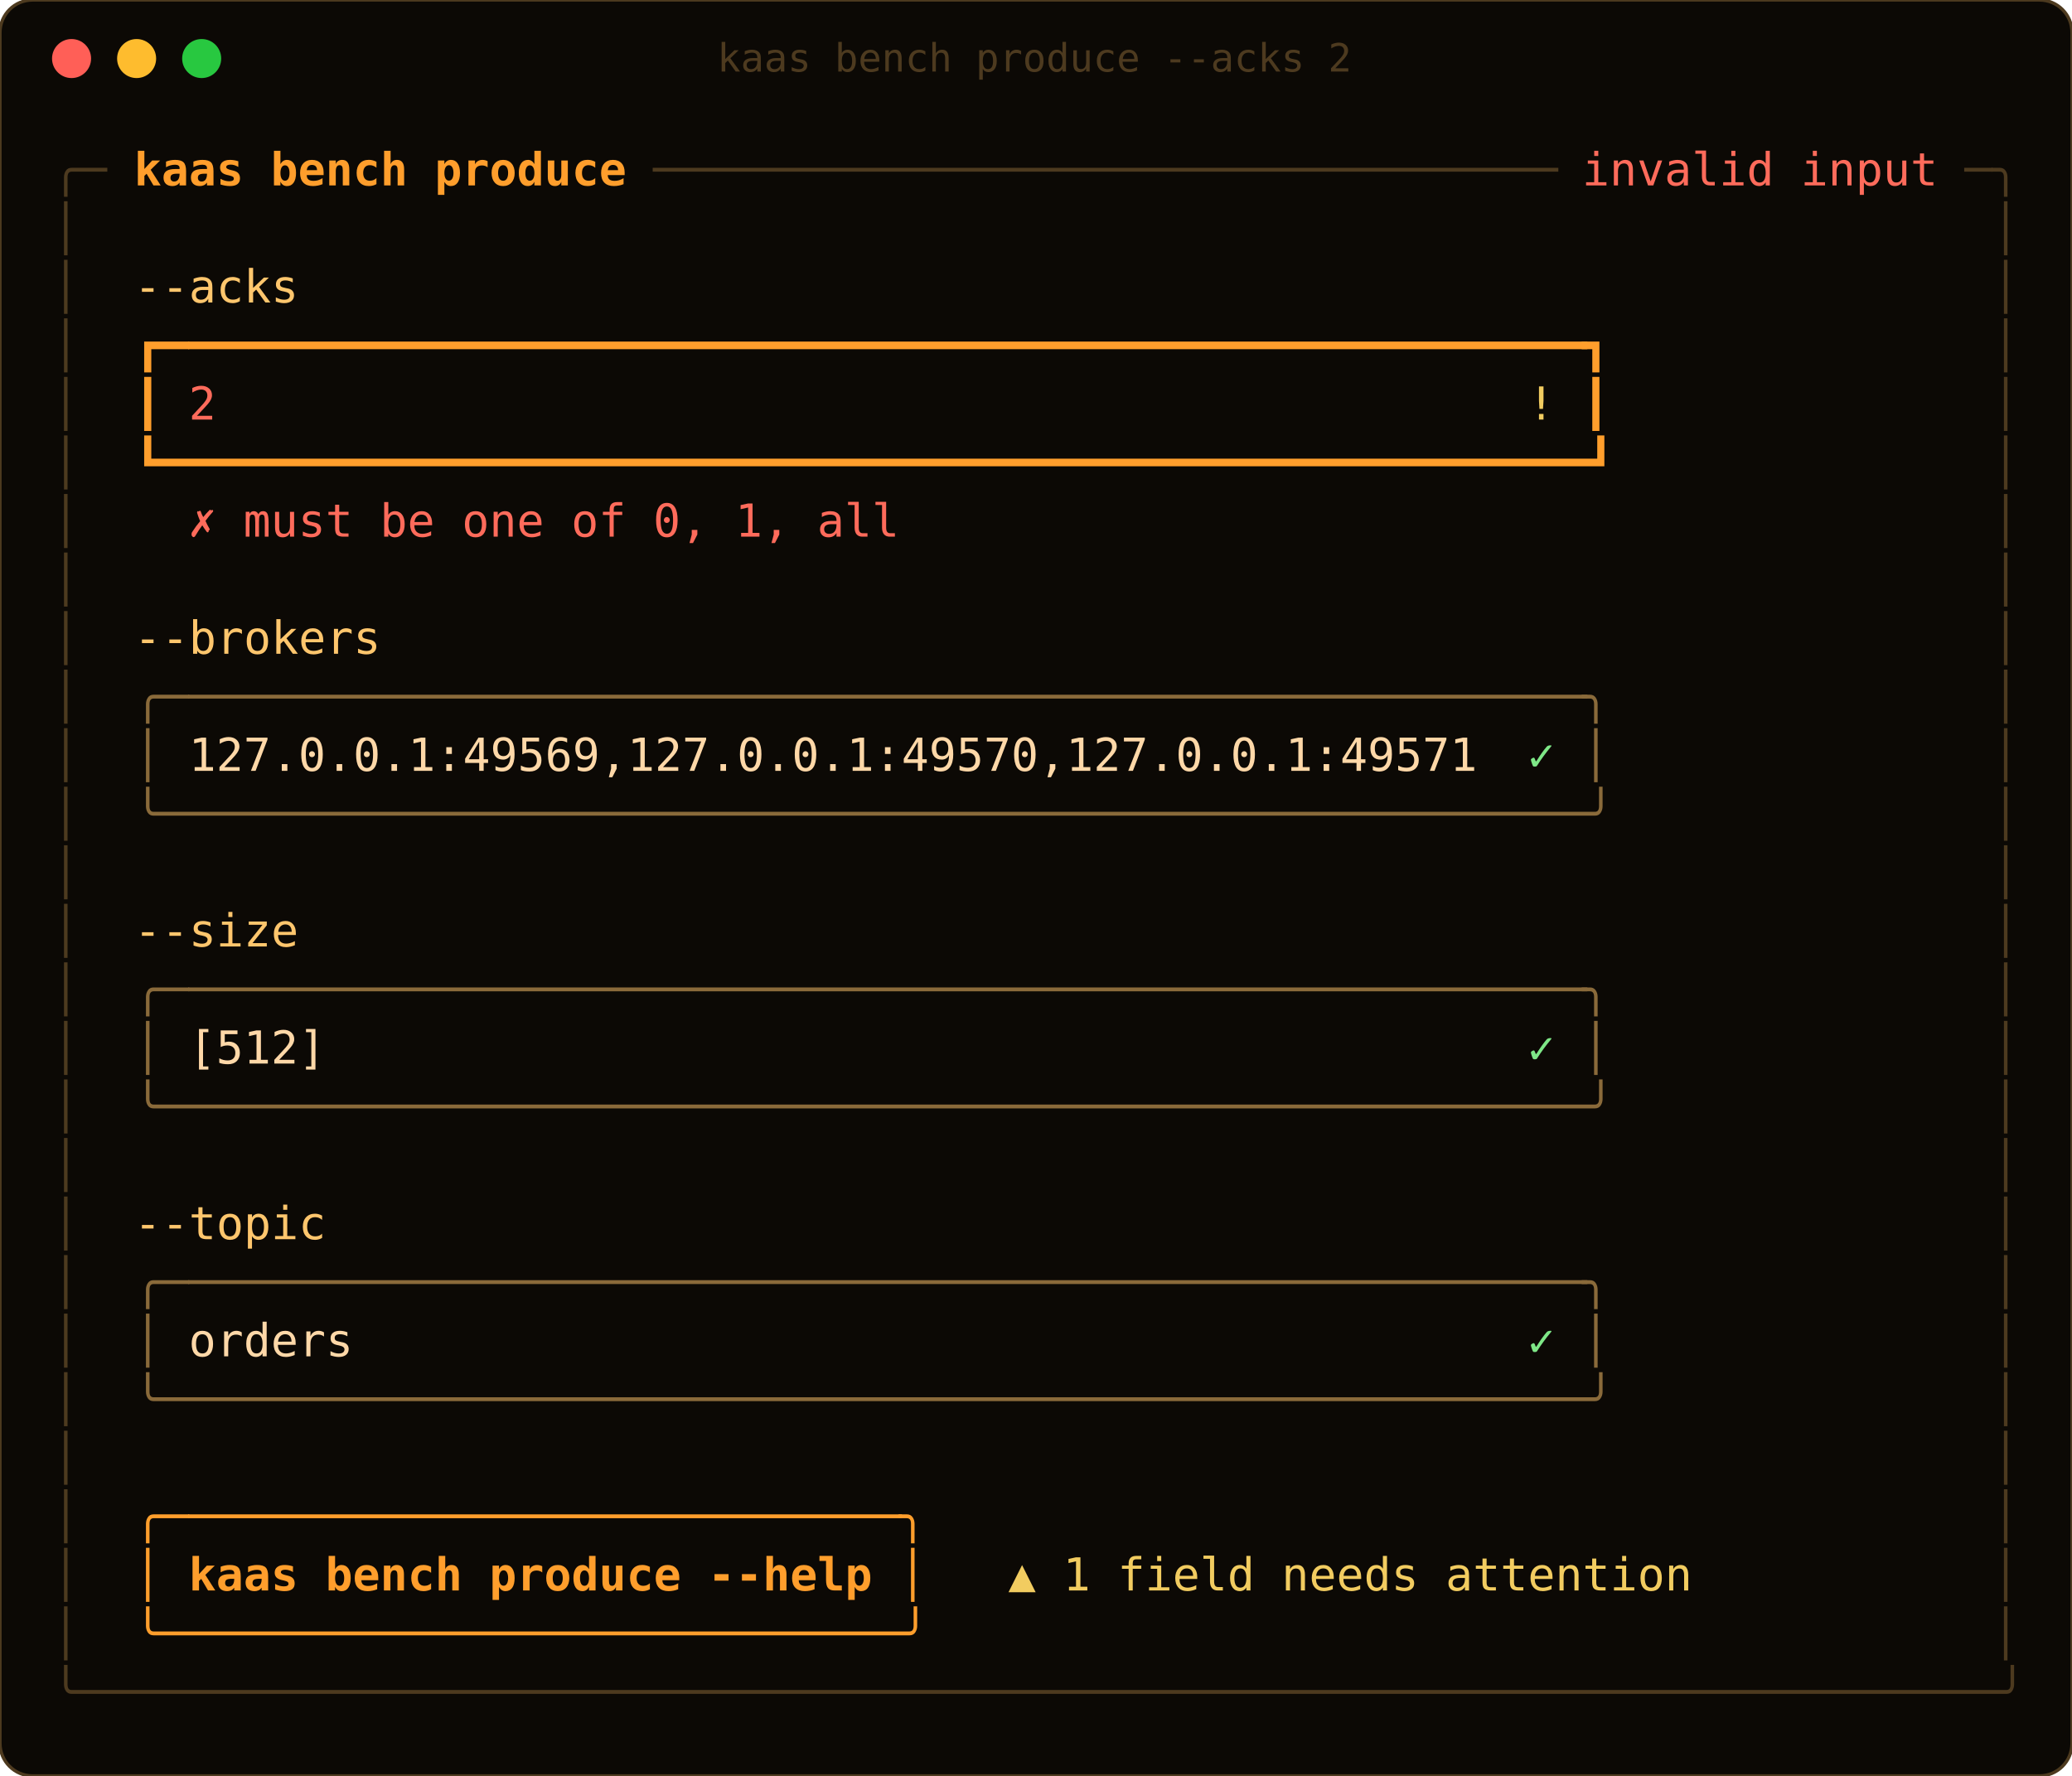
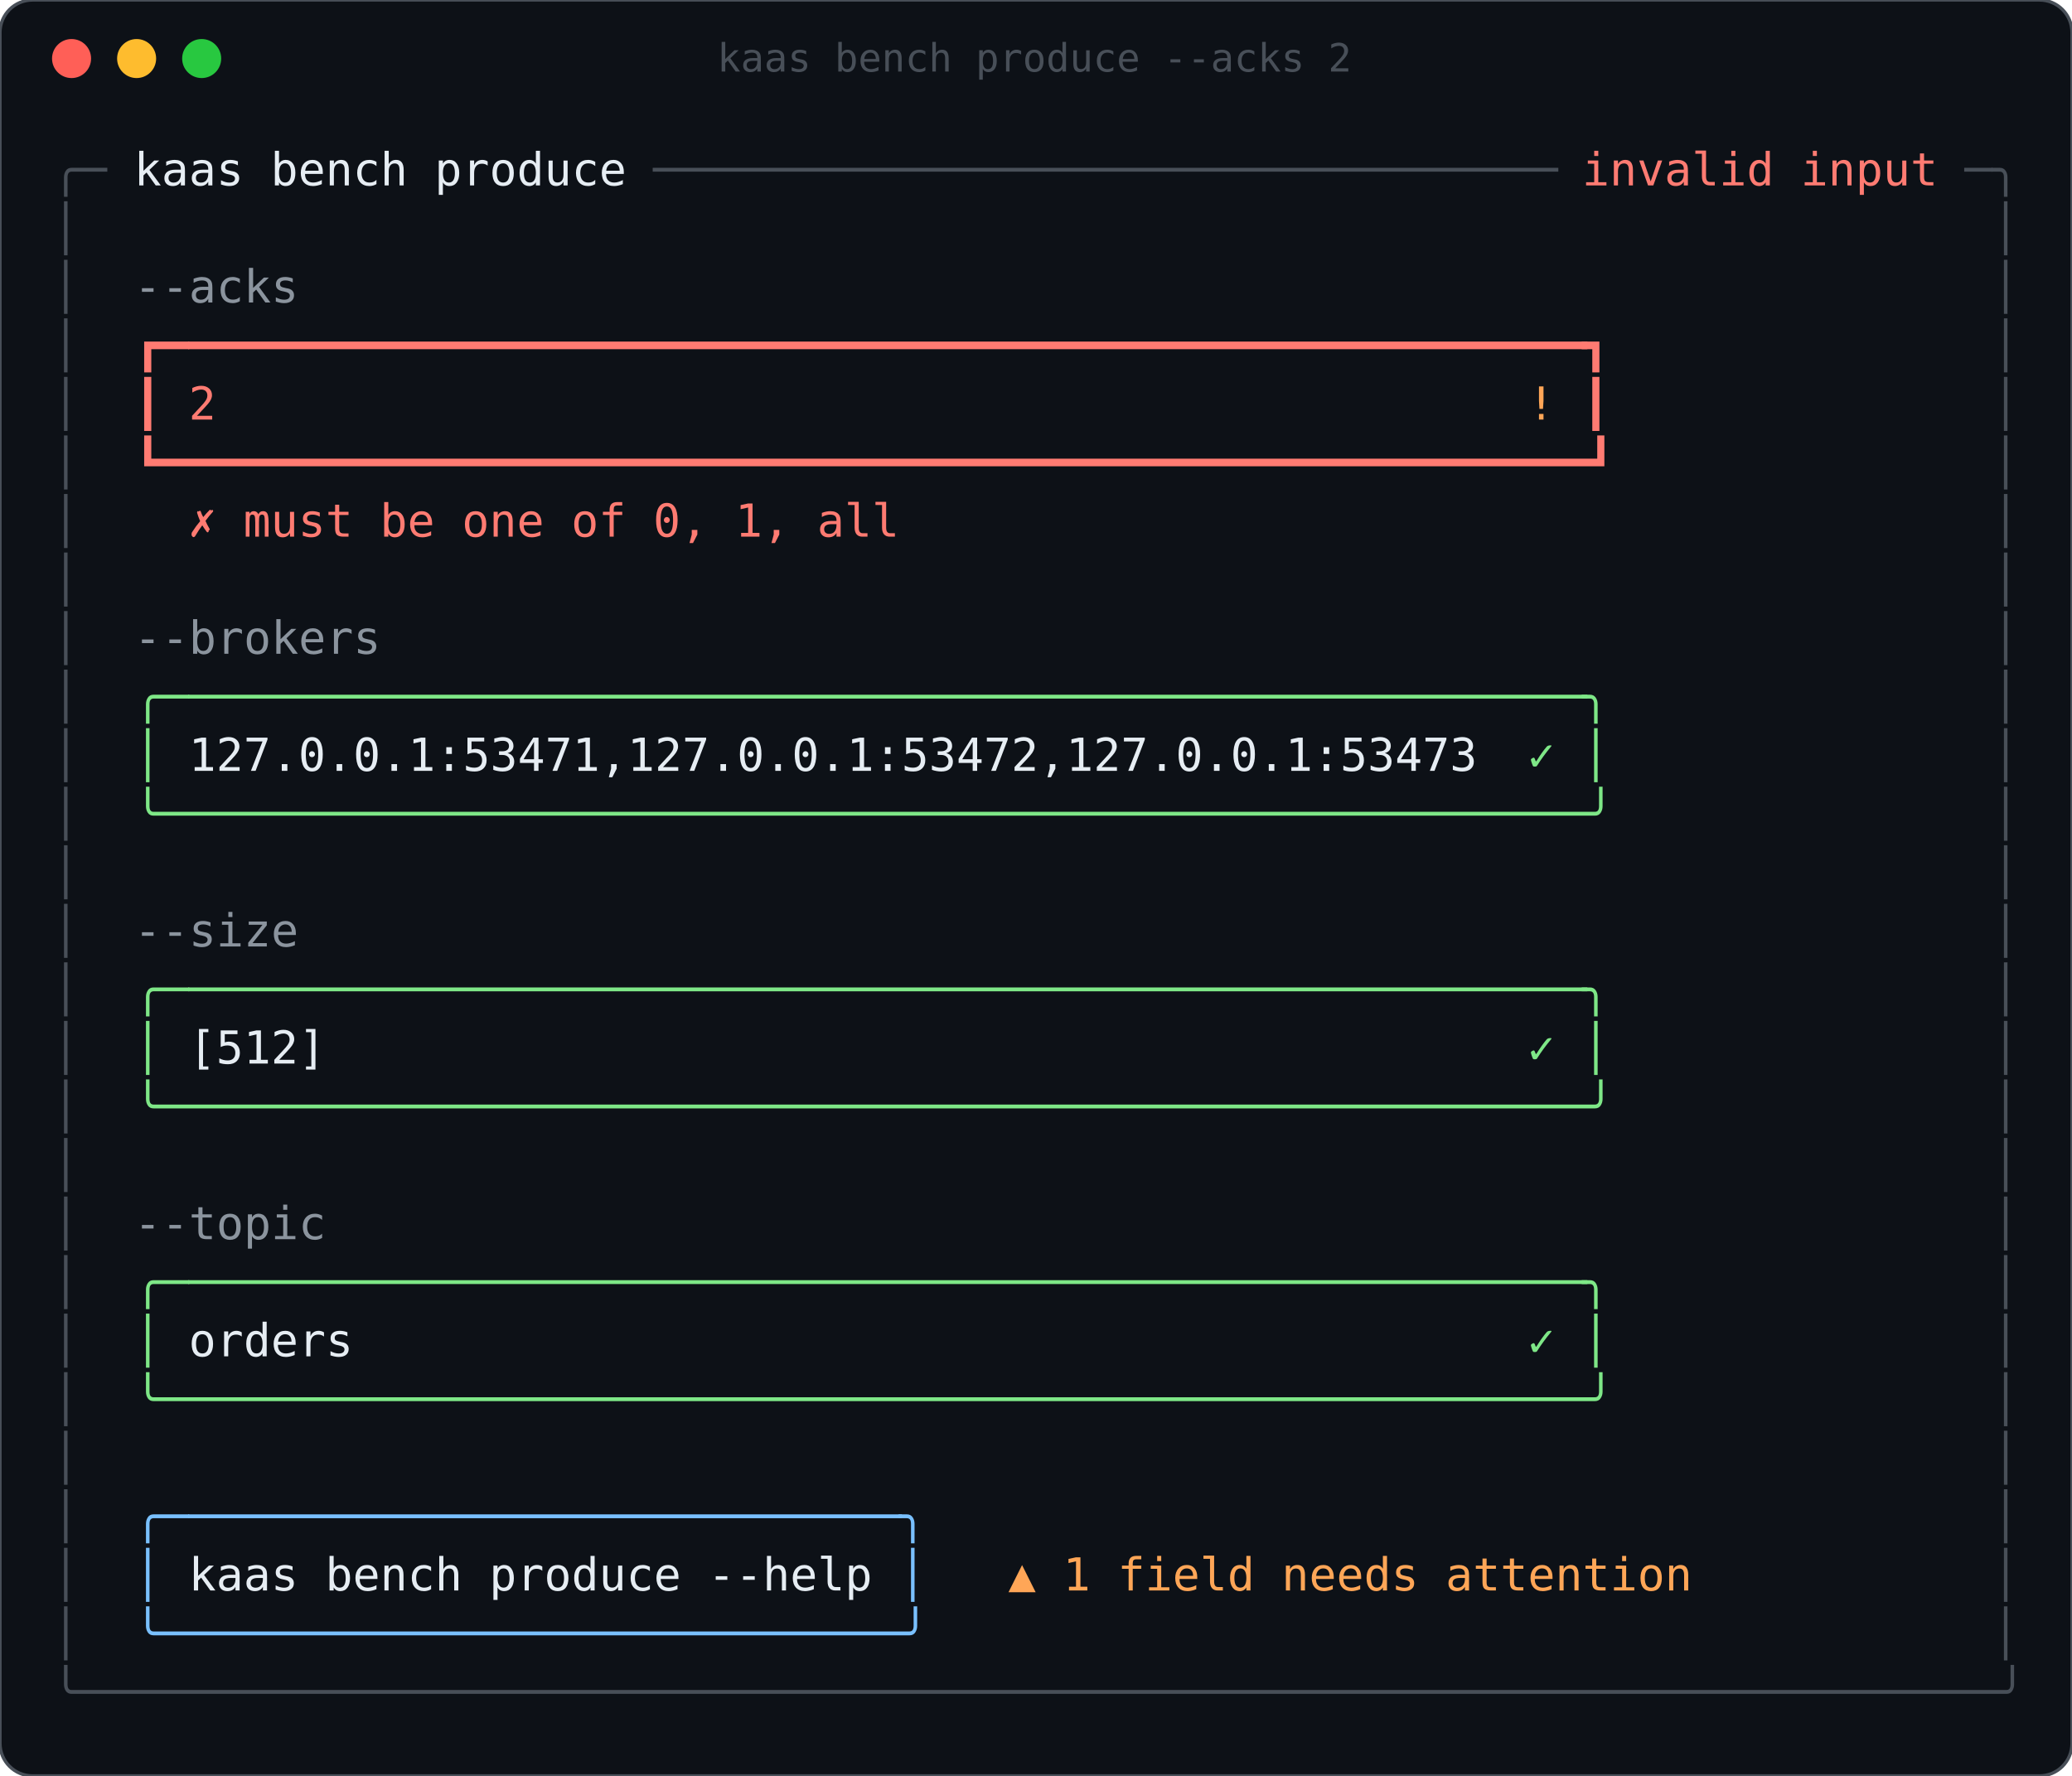
<svg xmlns="http://www.w3.org/2000/svg" width="637" height="546" viewBox="0 0 637 546" role="img" aria-label="kaas bench produce --acks 2">
-   <rect width="100%" height="100%" rx="10" fill="#0c0905" stroke="#4d3a1f" />
+   <rect width="100%" height="100%" rx="10" fill="#0d1117" stroke="#484f58" />
  <circle cx="22" cy="18" r="6" fill="#ff5f57" />
  <circle cx="42" cy="18" r="6" fill="#febc2e" />
  <circle cx="62" cy="18" r="6" fill="#28c840" />
-   <text x="318" y="22" fill="#4d3a1f" font-family="ui-monospace,SFMono-Regular,Menlo,Consolas,monospace" font-size="12" text-anchor="middle">kaas bench produce --acks 2</text>
+   <text x="318" y="22" fill="#484f58" font-family="ui-monospace,SFMono-Regular,Menlo,Consolas,monospace" font-size="12" text-anchor="middle">kaas bench produce --acks 2</text>
  <g font-family="ui-monospace,SFMono-Regular,Menlo,Consolas,'DejaVu Sans Mono',monospace" font-size="14" xml:space="preserve">
-     <text x="16.0" y="57.0" fill="#4d3a1f" textLength="16.8" lengthAdjust="spacingAndGlyphs">╭─</text>
-     <text x="41.2" y="57.0" fill="#ff9e2c" font-weight="bold" textLength="33.6" lengthAdjust="spacingAndGlyphs">kaas</text>
-     <text x="83.2" y="57.0" fill="#ff9e2c" font-weight="bold" textLength="42.0" lengthAdjust="spacingAndGlyphs">bench</text>
-     <text x="133.6" y="57.0" fill="#ff9e2c" font-weight="bold" textLength="58.8" lengthAdjust="spacingAndGlyphs">produce</text>
-     <text x="200.8" y="57.0" fill="#4d3a1f" textLength="277.2" lengthAdjust="spacingAndGlyphs">─────────────────────────────────</text>
-     <text x="486.4" y="57.0" fill="#ff6b5b" textLength="58.8" lengthAdjust="spacingAndGlyphs">invalid</text>
-     <text x="553.6" y="57.0" fill="#ff6b5b" textLength="42.0" lengthAdjust="spacingAndGlyphs">input</text>
-     <text x="604.0" y="57.0" fill="#4d3a1f" textLength="8.4" lengthAdjust="spacingAndGlyphs">─</text>
-     <text x="612.4" y="57.0" fill="#4d3a1f" textLength="8.4" lengthAdjust="spacingAndGlyphs">╮</text>
-     <text x="16.0" y="75.0" fill="#4d3a1f" textLength="8.4" lengthAdjust="spacingAndGlyphs">│</text>
-     <text x="612.4" y="75.0" fill="#4d3a1f" textLength="8.4" lengthAdjust="spacingAndGlyphs">│</text>
-     <text x="16.0" y="93.0" fill="#4d3a1f" textLength="8.4" lengthAdjust="spacingAndGlyphs">│</text>
-     <text x="41.2" y="93.0" fill="#ffc66d" textLength="50.4" lengthAdjust="spacingAndGlyphs">--acks</text>
-     <text x="612.4" y="93.0" fill="#4d3a1f" textLength="8.4" lengthAdjust="spacingAndGlyphs">│</text>
-     <text x="16.0" y="111.0" fill="#4d3a1f" textLength="8.4" lengthAdjust="spacingAndGlyphs">│</text>
-     <text x="41.2" y="111.0" fill="#ff9e2c" textLength="16.8" lengthAdjust="spacingAndGlyphs">┏━</text>
-     <text x="58.0" y="111.0" fill="#ff9e2c" textLength="428.4" lengthAdjust="spacingAndGlyphs">━━━━━━━━━━━━━━━━━━━━━━━━━━━━━━━━━━━━━━━━━━━━━━━━━━━</text>
-     <text x="486.4" y="111.0" fill="#ff9e2c" textLength="8.4" lengthAdjust="spacingAndGlyphs">┓</text>
-     <text x="612.4" y="111.0" fill="#4d3a1f" textLength="8.4" lengthAdjust="spacingAndGlyphs">│</text>
-     <text x="16.0" y="129.0" fill="#4d3a1f" textLength="8.4" lengthAdjust="spacingAndGlyphs">│</text>
-     <text x="41.2" y="129.0" fill="#ff9e2c" textLength="8.4" lengthAdjust="spacingAndGlyphs">┃</text>
-     <text x="58.0" y="129.0" fill="#ff6b5b" textLength="8.4" lengthAdjust="spacingAndGlyphs">2</text>
-     <text x="469.6" y="129.0" fill="#f2cc60" textLength="8.4" lengthAdjust="spacingAndGlyphs">!</text>
-     <text x="486.4" y="129.0" fill="#ff9e2c" textLength="8.4" lengthAdjust="spacingAndGlyphs">┃</text>
-     <text x="612.4" y="129.0" fill="#4d3a1f" textLength="8.4" lengthAdjust="spacingAndGlyphs">│</text>
-     <text x="16.0" y="147.0" fill="#4d3a1f" textLength="8.4" lengthAdjust="spacingAndGlyphs">│</text>
-     <text x="41.2" y="147.0" fill="#ff9e2c" textLength="453.6" lengthAdjust="spacingAndGlyphs">┗━━━━━━━━━━━━━━━━━━━━━━━━━━━━━━━━━━━━━━━━━━━━━━━━━━━━┛</text>
-     <text x="612.4" y="147.0" fill="#4d3a1f" textLength="8.4" lengthAdjust="spacingAndGlyphs">│</text>
-     <text x="16.0" y="165.0" fill="#4d3a1f" textLength="8.4" lengthAdjust="spacingAndGlyphs">│</text>
-     <text x="58.0" y="165.0" fill="#ff6b5b" textLength="8.4" lengthAdjust="spacingAndGlyphs">✗</text>
-     <text x="74.8" y="165.0" fill="#ff6b5b" textLength="33.6" lengthAdjust="spacingAndGlyphs">must</text>
-     <text x="116.8" y="165.0" fill="#ff6b5b" textLength="16.8" lengthAdjust="spacingAndGlyphs">be</text>
-     <text x="142.0" y="165.0" fill="#ff6b5b" textLength="25.2" lengthAdjust="spacingAndGlyphs">one</text>
-     <text x="175.6" y="165.0" fill="#ff6b5b" textLength="16.8" lengthAdjust="spacingAndGlyphs">of</text>
-     <text x="200.8" y="165.0" fill="#ff6b5b" textLength="16.8" lengthAdjust="spacingAndGlyphs">0,</text>
-     <text x="226.0" y="165.0" fill="#ff6b5b" textLength="16.8" lengthAdjust="spacingAndGlyphs">1,</text>
-     <text x="251.2" y="165.0" fill="#ff6b5b" textLength="25.2" lengthAdjust="spacingAndGlyphs">all</text>
-     <text x="612.4" y="165.0" fill="#4d3a1f" textLength="8.4" lengthAdjust="spacingAndGlyphs">│</text>
-     <text x="16.0" y="183.0" fill="#4d3a1f" textLength="8.4" lengthAdjust="spacingAndGlyphs">│</text>
-     <text x="612.4" y="183.0" fill="#4d3a1f" textLength="8.4" lengthAdjust="spacingAndGlyphs">│</text>
-     <text x="16.0" y="201.0" fill="#4d3a1f" textLength="8.4" lengthAdjust="spacingAndGlyphs">│</text>
-     <text x="41.2" y="201.0" fill="#ffc66d" textLength="75.6" lengthAdjust="spacingAndGlyphs">--brokers</text>
-     <text x="612.4" y="201.0" fill="#4d3a1f" textLength="8.4" lengthAdjust="spacingAndGlyphs">│</text>
-     <text x="16.0" y="219.0" fill="#4d3a1f" textLength="8.4" lengthAdjust="spacingAndGlyphs">│</text>
-     <text x="41.2" y="219.0" fill="#8a6a3a" textLength="16.8" lengthAdjust="spacingAndGlyphs">╭─</text>
-     <text x="58.0" y="219.0" fill="#8a6a3a" textLength="428.4" lengthAdjust="spacingAndGlyphs">───────────────────────────────────────────────────</text>
-     <text x="486.4" y="219.0" fill="#8a6a3a" textLength="8.4" lengthAdjust="spacingAndGlyphs">╮</text>
-     <text x="612.4" y="219.0" fill="#4d3a1f" textLength="8.4" lengthAdjust="spacingAndGlyphs">│</text>
-     <text x="16.0" y="237.0" fill="#4d3a1f" textLength="8.4" lengthAdjust="spacingAndGlyphs">│</text>
-     <text x="41.2" y="237.0" fill="#8a6a3a" textLength="8.4" lengthAdjust="spacingAndGlyphs">│</text>
-     <text x="58.0" y="237.0" fill="#ffd8a8" textLength="394.8" lengthAdjust="spacingAndGlyphs">127.0.0.1:49569,127.0.0.1:49570,127.0.0.1:49571</text>
+     <text x="16.0" y="57.0" fill="#484f58" textLength="16.8" lengthAdjust="spacingAndGlyphs">╭─</text>
+     <text x="41.2" y="57.0" fill="#e6edf3" textLength="33.6" lengthAdjust="spacingAndGlyphs">kaas</text>
+     <text x="83.2" y="57.0" fill="#e6edf3" textLength="42.0" lengthAdjust="spacingAndGlyphs">bench</text>
+     <text x="133.6" y="57.0" fill="#e6edf3" textLength="58.8" lengthAdjust="spacingAndGlyphs">produce</text>
+     <text x="200.8" y="57.0" fill="#484f58" textLength="277.2" lengthAdjust="spacingAndGlyphs">─────────────────────────────────</text>
+     <text x="486.4" y="57.0" fill="#ff7b72" textLength="58.8" lengthAdjust="spacingAndGlyphs">invalid</text>
+     <text x="553.6" y="57.0" fill="#ff7b72" textLength="42.0" lengthAdjust="spacingAndGlyphs">input</text>
+     <text x="604.0" y="57.0" fill="#484f58" textLength="8.4" lengthAdjust="spacingAndGlyphs">─</text>
+     <text x="612.4" y="57.0" fill="#484f58" textLength="8.4" lengthAdjust="spacingAndGlyphs">╮</text>
+     <text x="16.0" y="75.0" fill="#484f58" textLength="8.4" lengthAdjust="spacingAndGlyphs">│</text>
+     <text x="612.4" y="75.0" fill="#484f58" textLength="8.4" lengthAdjust="spacingAndGlyphs">│</text>
+     <text x="16.0" y="93.0" fill="#484f58" textLength="8.4" lengthAdjust="spacingAndGlyphs">│</text>
+     <text x="41.2" y="93.0" fill="#8b949e" textLength="50.4" lengthAdjust="spacingAndGlyphs">--acks</text>
+     <text x="612.4" y="93.0" fill="#484f58" textLength="8.4" lengthAdjust="spacingAndGlyphs">│</text>
+     <text x="16.0" y="111.0" fill="#484f58" textLength="8.4" lengthAdjust="spacingAndGlyphs">│</text>
+     <text x="41.2" y="111.0" fill="#ff7b72" textLength="16.8" lengthAdjust="spacingAndGlyphs">┏━</text>
+     <text x="58.0" y="111.0" fill="#ff7b72" textLength="428.4" lengthAdjust="spacingAndGlyphs">━━━━━━━━━━━━━━━━━━━━━━━━━━━━━━━━━━━━━━━━━━━━━━━━━━━</text>
+     <text x="486.4" y="111.0" fill="#ff7b72" textLength="8.4" lengthAdjust="spacingAndGlyphs">┓</text>
+     <text x="612.4" y="111.0" fill="#484f58" textLength="8.4" lengthAdjust="spacingAndGlyphs">│</text>
+     <text x="16.0" y="129.0" fill="#484f58" textLength="8.4" lengthAdjust="spacingAndGlyphs">│</text>
+     <text x="41.2" y="129.0" fill="#ff7b72" textLength="8.4" lengthAdjust="spacingAndGlyphs">┃</text>
+     <text x="58.0" y="129.0" fill="#ff7b72" textLength="8.4" lengthAdjust="spacingAndGlyphs">2</text>
+     <text x="469.6" y="129.0" fill="#ffa657" textLength="8.4" lengthAdjust="spacingAndGlyphs">!</text>
+     <text x="486.4" y="129.0" fill="#ff7b72" textLength="8.4" lengthAdjust="spacingAndGlyphs">┃</text>
+     <text x="612.4" y="129.0" fill="#484f58" textLength="8.4" lengthAdjust="spacingAndGlyphs">│</text>
+     <text x="16.0" y="147.0" fill="#484f58" textLength="8.4" lengthAdjust="spacingAndGlyphs">│</text>
+     <text x="41.2" y="147.0" fill="#ff7b72" textLength="453.6" lengthAdjust="spacingAndGlyphs">┗━━━━━━━━━━━━━━━━━━━━━━━━━━━━━━━━━━━━━━━━━━━━━━━━━━━━┛</text>
+     <text x="612.4" y="147.0" fill="#484f58" textLength="8.4" lengthAdjust="spacingAndGlyphs">│</text>
+     <text x="16.0" y="165.0" fill="#484f58" textLength="8.4" lengthAdjust="spacingAndGlyphs">│</text>
+     <text x="58.0" y="165.0" fill="#ff7b72" textLength="8.4" lengthAdjust="spacingAndGlyphs">✗</text>
+     <text x="74.8" y="165.0" fill="#ff7b72" textLength="33.6" lengthAdjust="spacingAndGlyphs">must</text>
+     <text x="116.8" y="165.0" fill="#ff7b72" textLength="16.8" lengthAdjust="spacingAndGlyphs">be</text>
+     <text x="142.0" y="165.0" fill="#ff7b72" textLength="25.2" lengthAdjust="spacingAndGlyphs">one</text>
+     <text x="175.6" y="165.0" fill="#ff7b72" textLength="16.8" lengthAdjust="spacingAndGlyphs">of</text>
+     <text x="200.8" y="165.0" fill="#ff7b72" textLength="16.8" lengthAdjust="spacingAndGlyphs">0,</text>
+     <text x="226.0" y="165.0" fill="#ff7b72" textLength="16.8" lengthAdjust="spacingAndGlyphs">1,</text>
+     <text x="251.2" y="165.0" fill="#ff7b72" textLength="25.2" lengthAdjust="spacingAndGlyphs">all</text>
+     <text x="612.4" y="165.0" fill="#484f58" textLength="8.4" lengthAdjust="spacingAndGlyphs">│</text>
+     <text x="16.0" y="183.0" fill="#484f58" textLength="8.4" lengthAdjust="spacingAndGlyphs">│</text>
+     <text x="612.4" y="183.0" fill="#484f58" textLength="8.4" lengthAdjust="spacingAndGlyphs">│</text>
+     <text x="16.0" y="201.0" fill="#484f58" textLength="8.4" lengthAdjust="spacingAndGlyphs">│</text>
+     <text x="41.2" y="201.0" fill="#8b949e" textLength="75.6" lengthAdjust="spacingAndGlyphs">--brokers</text>
+     <text x="612.4" y="201.0" fill="#484f58" textLength="8.4" lengthAdjust="spacingAndGlyphs">│</text>
+     <text x="16.0" y="219.0" fill="#484f58" textLength="8.4" lengthAdjust="spacingAndGlyphs">│</text>
+     <text x="41.2" y="219.0" fill="#7ee787" textLength="16.8" lengthAdjust="spacingAndGlyphs">╭─</text>
+     <text x="58.0" y="219.0" fill="#7ee787" textLength="428.4" lengthAdjust="spacingAndGlyphs">───────────────────────────────────────────────────</text>
+     <text x="486.4" y="219.0" fill="#7ee787" textLength="8.4" lengthAdjust="spacingAndGlyphs">╮</text>
+     <text x="612.4" y="219.0" fill="#484f58" textLength="8.4" lengthAdjust="spacingAndGlyphs">│</text>
+     <text x="16.0" y="237.0" fill="#484f58" textLength="8.4" lengthAdjust="spacingAndGlyphs">│</text>
+     <text x="41.2" y="237.0" fill="#7ee787" textLength="8.4" lengthAdjust="spacingAndGlyphs">│</text>
+     <text x="58.0" y="237.0" fill="#e6edf3" textLength="394.8" lengthAdjust="spacingAndGlyphs">127.0.0.1:53471,127.0.0.1:53472,127.0.0.1:53473</text>
    <text x="469.6" y="237.0" fill="#7ee787" textLength="8.4" lengthAdjust="spacingAndGlyphs">✓</text>
-     <text x="486.4" y="237.0" fill="#8a6a3a" textLength="8.4" lengthAdjust="spacingAndGlyphs">│</text>
-     <text x="612.4" y="237.0" fill="#4d3a1f" textLength="8.4" lengthAdjust="spacingAndGlyphs">│</text>
-     <text x="16.0" y="255.0" fill="#4d3a1f" textLength="8.4" lengthAdjust="spacingAndGlyphs">│</text>
-     <text x="41.2" y="255.0" fill="#8a6a3a" textLength="453.6" lengthAdjust="spacingAndGlyphs">╰────────────────────────────────────────────────────╯</text>
-     <text x="612.4" y="255.0" fill="#4d3a1f" textLength="8.4" lengthAdjust="spacingAndGlyphs">│</text>
-     <text x="16.0" y="273.0" fill="#4d3a1f" textLength="8.4" lengthAdjust="spacingAndGlyphs">│</text>
-     <text x="612.4" y="273.0" fill="#4d3a1f" textLength="8.4" lengthAdjust="spacingAndGlyphs">│</text>
-     <text x="16.0" y="291.0" fill="#4d3a1f" textLength="8.4" lengthAdjust="spacingAndGlyphs">│</text>
-     <text x="41.2" y="291.0" fill="#ffc66d" textLength="50.4" lengthAdjust="spacingAndGlyphs">--size</text>
-     <text x="612.4" y="291.0" fill="#4d3a1f" textLength="8.4" lengthAdjust="spacingAndGlyphs">│</text>
-     <text x="16.0" y="309.0" fill="#4d3a1f" textLength="8.4" lengthAdjust="spacingAndGlyphs">│</text>
-     <text x="41.2" y="309.0" fill="#8a6a3a" textLength="16.8" lengthAdjust="spacingAndGlyphs">╭─</text>
-     <text x="58.0" y="309.0" fill="#8a6a3a" textLength="428.4" lengthAdjust="spacingAndGlyphs">───────────────────────────────────────────────────</text>
-     <text x="486.4" y="309.0" fill="#8a6a3a" textLength="8.4" lengthAdjust="spacingAndGlyphs">╮</text>
-     <text x="612.4" y="309.0" fill="#4d3a1f" textLength="8.4" lengthAdjust="spacingAndGlyphs">│</text>
-     <text x="16.0" y="327.0" fill="#4d3a1f" textLength="8.4" lengthAdjust="spacingAndGlyphs">│</text>
-     <text x="41.2" y="327.0" fill="#8a6a3a" textLength="8.4" lengthAdjust="spacingAndGlyphs">│</text>
-     <text x="58.0" y="327.0" fill="#ffd8a8" textLength="42.0" lengthAdjust="spacingAndGlyphs">[512]</text>
+     <text x="486.4" y="237.0" fill="#7ee787" textLength="8.4" lengthAdjust="spacingAndGlyphs">│</text>
+     <text x="612.4" y="237.0" fill="#484f58" textLength="8.4" lengthAdjust="spacingAndGlyphs">│</text>
+     <text x="16.0" y="255.0" fill="#484f58" textLength="8.4" lengthAdjust="spacingAndGlyphs">│</text>
+     <text x="41.2" y="255.0" fill="#7ee787" textLength="453.6" lengthAdjust="spacingAndGlyphs">╰────────────────────────────────────────────────────╯</text>
+     <text x="612.4" y="255.0" fill="#484f58" textLength="8.4" lengthAdjust="spacingAndGlyphs">│</text>
+     <text x="16.0" y="273.0" fill="#484f58" textLength="8.4" lengthAdjust="spacingAndGlyphs">│</text>
+     <text x="612.4" y="273.0" fill="#484f58" textLength="8.4" lengthAdjust="spacingAndGlyphs">│</text>
+     <text x="16.0" y="291.0" fill="#484f58" textLength="8.4" lengthAdjust="spacingAndGlyphs">│</text>
+     <text x="41.2" y="291.0" fill="#8b949e" textLength="50.4" lengthAdjust="spacingAndGlyphs">--size</text>
+     <text x="612.4" y="291.0" fill="#484f58" textLength="8.4" lengthAdjust="spacingAndGlyphs">│</text>
+     <text x="16.0" y="309.0" fill="#484f58" textLength="8.4" lengthAdjust="spacingAndGlyphs">│</text>
+     <text x="41.2" y="309.0" fill="#7ee787" textLength="16.8" lengthAdjust="spacingAndGlyphs">╭─</text>
+     <text x="58.0" y="309.0" fill="#7ee787" textLength="428.4" lengthAdjust="spacingAndGlyphs">───────────────────────────────────────────────────</text>
+     <text x="486.4" y="309.0" fill="#7ee787" textLength="8.4" lengthAdjust="spacingAndGlyphs">╮</text>
+     <text x="612.4" y="309.0" fill="#484f58" textLength="8.4" lengthAdjust="spacingAndGlyphs">│</text>
+     <text x="16.0" y="327.0" fill="#484f58" textLength="8.4" lengthAdjust="spacingAndGlyphs">│</text>
+     <text x="41.2" y="327.0" fill="#7ee787" textLength="8.4" lengthAdjust="spacingAndGlyphs">│</text>
+     <text x="58.0" y="327.0" fill="#e6edf3" textLength="42.0" lengthAdjust="spacingAndGlyphs">[512]</text>
    <text x="469.6" y="327.0" fill="#7ee787" textLength="8.4" lengthAdjust="spacingAndGlyphs">✓</text>
-     <text x="486.4" y="327.0" fill="#8a6a3a" textLength="8.4" lengthAdjust="spacingAndGlyphs">│</text>
-     <text x="612.4" y="327.0" fill="#4d3a1f" textLength="8.4" lengthAdjust="spacingAndGlyphs">│</text>
-     <text x="16.0" y="345.0" fill="#4d3a1f" textLength="8.4" lengthAdjust="spacingAndGlyphs">│</text>
-     <text x="41.2" y="345.0" fill="#8a6a3a" textLength="453.6" lengthAdjust="spacingAndGlyphs">╰────────────────────────────────────────────────────╯</text>
-     <text x="612.4" y="345.0" fill="#4d3a1f" textLength="8.4" lengthAdjust="spacingAndGlyphs">│</text>
-     <text x="16.0" y="363.0" fill="#4d3a1f" textLength="8.4" lengthAdjust="spacingAndGlyphs">│</text>
-     <text x="612.4" y="363.0" fill="#4d3a1f" textLength="8.4" lengthAdjust="spacingAndGlyphs">│</text>
-     <text x="16.0" y="381.0" fill="#4d3a1f" textLength="8.4" lengthAdjust="spacingAndGlyphs">│</text>
-     <text x="41.2" y="381.0" fill="#ffc66d" textLength="58.8" lengthAdjust="spacingAndGlyphs">--topic</text>
-     <text x="612.4" y="381.0" fill="#4d3a1f" textLength="8.4" lengthAdjust="spacingAndGlyphs">│</text>
-     <text x="16.0" y="399.0" fill="#4d3a1f" textLength="8.4" lengthAdjust="spacingAndGlyphs">│</text>
-     <text x="41.2" y="399.0" fill="#8a6a3a" textLength="16.8" lengthAdjust="spacingAndGlyphs">╭─</text>
-     <text x="58.0" y="399.0" fill="#8a6a3a" textLength="428.4" lengthAdjust="spacingAndGlyphs">───────────────────────────────────────────────────</text>
-     <text x="486.4" y="399.0" fill="#8a6a3a" textLength="8.4" lengthAdjust="spacingAndGlyphs">╮</text>
-     <text x="612.4" y="399.0" fill="#4d3a1f" textLength="8.4" lengthAdjust="spacingAndGlyphs">│</text>
-     <text x="16.0" y="417.0" fill="#4d3a1f" textLength="8.4" lengthAdjust="spacingAndGlyphs">│</text>
-     <text x="41.2" y="417.0" fill="#8a6a3a" textLength="8.4" lengthAdjust="spacingAndGlyphs">│</text>
-     <text x="58.0" y="417.0" fill="#ffd8a8" textLength="50.4" lengthAdjust="spacingAndGlyphs">orders</text>
+     <text x="486.4" y="327.0" fill="#7ee787" textLength="8.4" lengthAdjust="spacingAndGlyphs">│</text>
+     <text x="612.4" y="327.0" fill="#484f58" textLength="8.4" lengthAdjust="spacingAndGlyphs">│</text>
+     <text x="16.0" y="345.0" fill="#484f58" textLength="8.4" lengthAdjust="spacingAndGlyphs">│</text>
+     <text x="41.2" y="345.0" fill="#7ee787" textLength="453.6" lengthAdjust="spacingAndGlyphs">╰────────────────────────────────────────────────────╯</text>
+     <text x="612.4" y="345.0" fill="#484f58" textLength="8.4" lengthAdjust="spacingAndGlyphs">│</text>
+     <text x="16.0" y="363.0" fill="#484f58" textLength="8.4" lengthAdjust="spacingAndGlyphs">│</text>
+     <text x="612.4" y="363.0" fill="#484f58" textLength="8.4" lengthAdjust="spacingAndGlyphs">│</text>
+     <text x="16.0" y="381.0" fill="#484f58" textLength="8.4" lengthAdjust="spacingAndGlyphs">│</text>
+     <text x="41.2" y="381.0" fill="#8b949e" textLength="58.8" lengthAdjust="spacingAndGlyphs">--topic</text>
+     <text x="612.4" y="381.0" fill="#484f58" textLength="8.4" lengthAdjust="spacingAndGlyphs">│</text>
+     <text x="16.0" y="399.0" fill="#484f58" textLength="8.4" lengthAdjust="spacingAndGlyphs">│</text>
+     <text x="41.2" y="399.0" fill="#7ee787" textLength="16.8" lengthAdjust="spacingAndGlyphs">╭─</text>
+     <text x="58.0" y="399.0" fill="#7ee787" textLength="428.4" lengthAdjust="spacingAndGlyphs">───────────────────────────────────────────────────</text>
+     <text x="486.4" y="399.0" fill="#7ee787" textLength="8.4" lengthAdjust="spacingAndGlyphs">╮</text>
+     <text x="612.4" y="399.0" fill="#484f58" textLength="8.4" lengthAdjust="spacingAndGlyphs">│</text>
+     <text x="16.0" y="417.0" fill="#484f58" textLength="8.4" lengthAdjust="spacingAndGlyphs">│</text>
+     <text x="41.2" y="417.0" fill="#7ee787" textLength="8.4" lengthAdjust="spacingAndGlyphs">│</text>
+     <text x="58.0" y="417.0" fill="#e6edf3" textLength="50.4" lengthAdjust="spacingAndGlyphs">orders</text>
    <text x="469.6" y="417.0" fill="#7ee787" textLength="8.4" lengthAdjust="spacingAndGlyphs">✓</text>
-     <text x="486.4" y="417.0" fill="#8a6a3a" textLength="8.4" lengthAdjust="spacingAndGlyphs">│</text>
-     <text x="612.4" y="417.0" fill="#4d3a1f" textLength="8.4" lengthAdjust="spacingAndGlyphs">│</text>
-     <text x="16.0" y="435.0" fill="#4d3a1f" textLength="8.4" lengthAdjust="spacingAndGlyphs">│</text>
-     <text x="41.2" y="435.0" fill="#8a6a3a" textLength="453.6" lengthAdjust="spacingAndGlyphs">╰────────────────────────────────────────────────────╯</text>
-     <text x="612.4" y="435.0" fill="#4d3a1f" textLength="8.4" lengthAdjust="spacingAndGlyphs">│</text>
-     <text x="16.0" y="453.0" fill="#4d3a1f" textLength="8.4" lengthAdjust="spacingAndGlyphs">│</text>
-     <text x="612.4" y="453.0" fill="#4d3a1f" textLength="8.4" lengthAdjust="spacingAndGlyphs">│</text>
-     <text x="16.0" y="471.0" fill="#4d3a1f" textLength="8.4" lengthAdjust="spacingAndGlyphs">│</text>
-     <text x="41.2" y="471.0" fill="#ff9e2c" textLength="16.8" lengthAdjust="spacingAndGlyphs">╭─</text>
-     <text x="58.0" y="471.0" fill="#ff9e2c" textLength="218.4" lengthAdjust="spacingAndGlyphs">──────────────────────────</text>
-     <text x="276.4" y="471.0" fill="#ff9e2c" textLength="8.4" lengthAdjust="spacingAndGlyphs">╮</text>
-     <text x="612.4" y="471.0" fill="#4d3a1f" textLength="8.4" lengthAdjust="spacingAndGlyphs">│</text>
-     <text x="16.0" y="489.0" fill="#4d3a1f" textLength="8.4" lengthAdjust="spacingAndGlyphs">│</text>
-     <text x="41.2" y="489.0" fill="#ff9e2c" textLength="8.4" lengthAdjust="spacingAndGlyphs">│</text>
-     <text x="58.0" y="489.0" fill="#ff9e2c" font-weight="bold" textLength="33.6" lengthAdjust="spacingAndGlyphs">kaas</text>
-     <text x="100.0" y="489.0" fill="#ff9e2c" font-weight="bold" textLength="42.0" lengthAdjust="spacingAndGlyphs">bench</text>
-     <text x="150.4" y="489.0" fill="#ff9e2c" font-weight="bold" textLength="58.8" lengthAdjust="spacingAndGlyphs">produce</text>
-     <text x="217.6" y="489.0" fill="#ff9e2c" font-weight="bold" textLength="50.4" lengthAdjust="spacingAndGlyphs">--help</text>
-     <text x="276.4" y="489.0" fill="#ff9e2c" textLength="8.4" lengthAdjust="spacingAndGlyphs">│</text>
-     <text x="310.0" y="489.0" fill="#f2cc60" textLength="8.4" lengthAdjust="spacingAndGlyphs">▲</text>
-     <text x="326.8" y="489.0" fill="#f2cc60" textLength="8.4" lengthAdjust="spacingAndGlyphs">1</text>
-     <text x="343.6" y="489.0" fill="#f2cc60" textLength="42.0" lengthAdjust="spacingAndGlyphs">field</text>
-     <text x="394.0" y="489.0" fill="#f2cc60" textLength="42.0" lengthAdjust="spacingAndGlyphs">needs</text>
-     <text x="444.4" y="489.0" fill="#f2cc60" textLength="75.6" lengthAdjust="spacingAndGlyphs">attention</text>
-     <text x="612.4" y="489.0" fill="#4d3a1f" textLength="8.4" lengthAdjust="spacingAndGlyphs">│</text>
-     <text x="16.0" y="507.0" fill="#4d3a1f" textLength="8.4" lengthAdjust="spacingAndGlyphs">│</text>
-     <text x="41.2" y="507.0" fill="#ff9e2c" textLength="243.6" lengthAdjust="spacingAndGlyphs">╰───────────────────────────╯</text>
-     <text x="612.4" y="507.0" fill="#4d3a1f" textLength="8.4" lengthAdjust="spacingAndGlyphs">│</text>
-     <text x="16.0" y="525.0" fill="#4d3a1f" textLength="604.8" lengthAdjust="spacingAndGlyphs">╰──────────────────────────────────────────────────────────────────────╯</text>
+     <text x="486.4" y="417.0" fill="#7ee787" textLength="8.4" lengthAdjust="spacingAndGlyphs">│</text>
+     <text x="612.4" y="417.0" fill="#484f58" textLength="8.4" lengthAdjust="spacingAndGlyphs">│</text>
+     <text x="16.0" y="435.0" fill="#484f58" textLength="8.4" lengthAdjust="spacingAndGlyphs">│</text>
+     <text x="41.2" y="435.0" fill="#7ee787" textLength="453.6" lengthAdjust="spacingAndGlyphs">╰────────────────────────────────────────────────────╯</text>
+     <text x="612.4" y="435.0" fill="#484f58" textLength="8.4" lengthAdjust="spacingAndGlyphs">│</text>
+     <text x="16.0" y="453.0" fill="#484f58" textLength="8.4" lengthAdjust="spacingAndGlyphs">│</text>
+     <text x="612.4" y="453.0" fill="#484f58" textLength="8.4" lengthAdjust="spacingAndGlyphs">│</text>
+     <text x="16.0" y="471.0" fill="#484f58" textLength="8.4" lengthAdjust="spacingAndGlyphs">│</text>
+     <text x="41.2" y="471.0" fill="#79c0ff" textLength="16.8" lengthAdjust="spacingAndGlyphs">╭─</text>
+     <text x="58.0" y="471.0" fill="#79c0ff" textLength="218.4" lengthAdjust="spacingAndGlyphs">──────────────────────────</text>
+     <text x="276.4" y="471.0" fill="#79c0ff" textLength="8.4" lengthAdjust="spacingAndGlyphs">╮</text>
+     <text x="612.4" y="471.0" fill="#484f58" textLength="8.4" lengthAdjust="spacingAndGlyphs">│</text>
+     <text x="16.0" y="489.0" fill="#484f58" textLength="8.4" lengthAdjust="spacingAndGlyphs">│</text>
+     <text x="41.2" y="489.0" fill="#79c0ff" textLength="8.4" lengthAdjust="spacingAndGlyphs">│</text>
+     <text x="58.0" y="489.0" fill="#e6edf3" textLength="33.6" lengthAdjust="spacingAndGlyphs">kaas</text>
+     <text x="100.0" y="489.0" fill="#e6edf3" textLength="42.0" lengthAdjust="spacingAndGlyphs">bench</text>
+     <text x="150.4" y="489.0" fill="#e6edf3" textLength="58.8" lengthAdjust="spacingAndGlyphs">produce</text>
+     <text x="217.6" y="489.0" fill="#e6edf3" textLength="50.4" lengthAdjust="spacingAndGlyphs">--help</text>
+     <text x="276.4" y="489.0" fill="#79c0ff" textLength="8.4" lengthAdjust="spacingAndGlyphs">│</text>
+     <text x="310.0" y="489.0" fill="#ffa657" textLength="8.4" lengthAdjust="spacingAndGlyphs">▲</text>
+     <text x="326.8" y="489.0" fill="#ffa657" textLength="8.4" lengthAdjust="spacingAndGlyphs">1</text>
+     <text x="343.6" y="489.0" fill="#ffa657" textLength="42.0" lengthAdjust="spacingAndGlyphs">field</text>
+     <text x="394.0" y="489.0" fill="#ffa657" textLength="42.0" lengthAdjust="spacingAndGlyphs">needs</text>
+     <text x="444.4" y="489.0" fill="#ffa657" textLength="75.6" lengthAdjust="spacingAndGlyphs">attention</text>
+     <text x="612.4" y="489.0" fill="#484f58" textLength="8.4" lengthAdjust="spacingAndGlyphs">│</text>
+     <text x="16.0" y="507.0" fill="#484f58" textLength="8.4" lengthAdjust="spacingAndGlyphs">│</text>
+     <text x="41.2" y="507.0" fill="#79c0ff" textLength="243.6" lengthAdjust="spacingAndGlyphs">╰───────────────────────────╯</text>
+     <text x="612.4" y="507.0" fill="#484f58" textLength="8.4" lengthAdjust="spacingAndGlyphs">│</text>
+     <text x="16.0" y="525.0" fill="#484f58" textLength="604.8" lengthAdjust="spacingAndGlyphs">╰──────────────────────────────────────────────────────────────────────╯</text>
  </g>
</svg>
